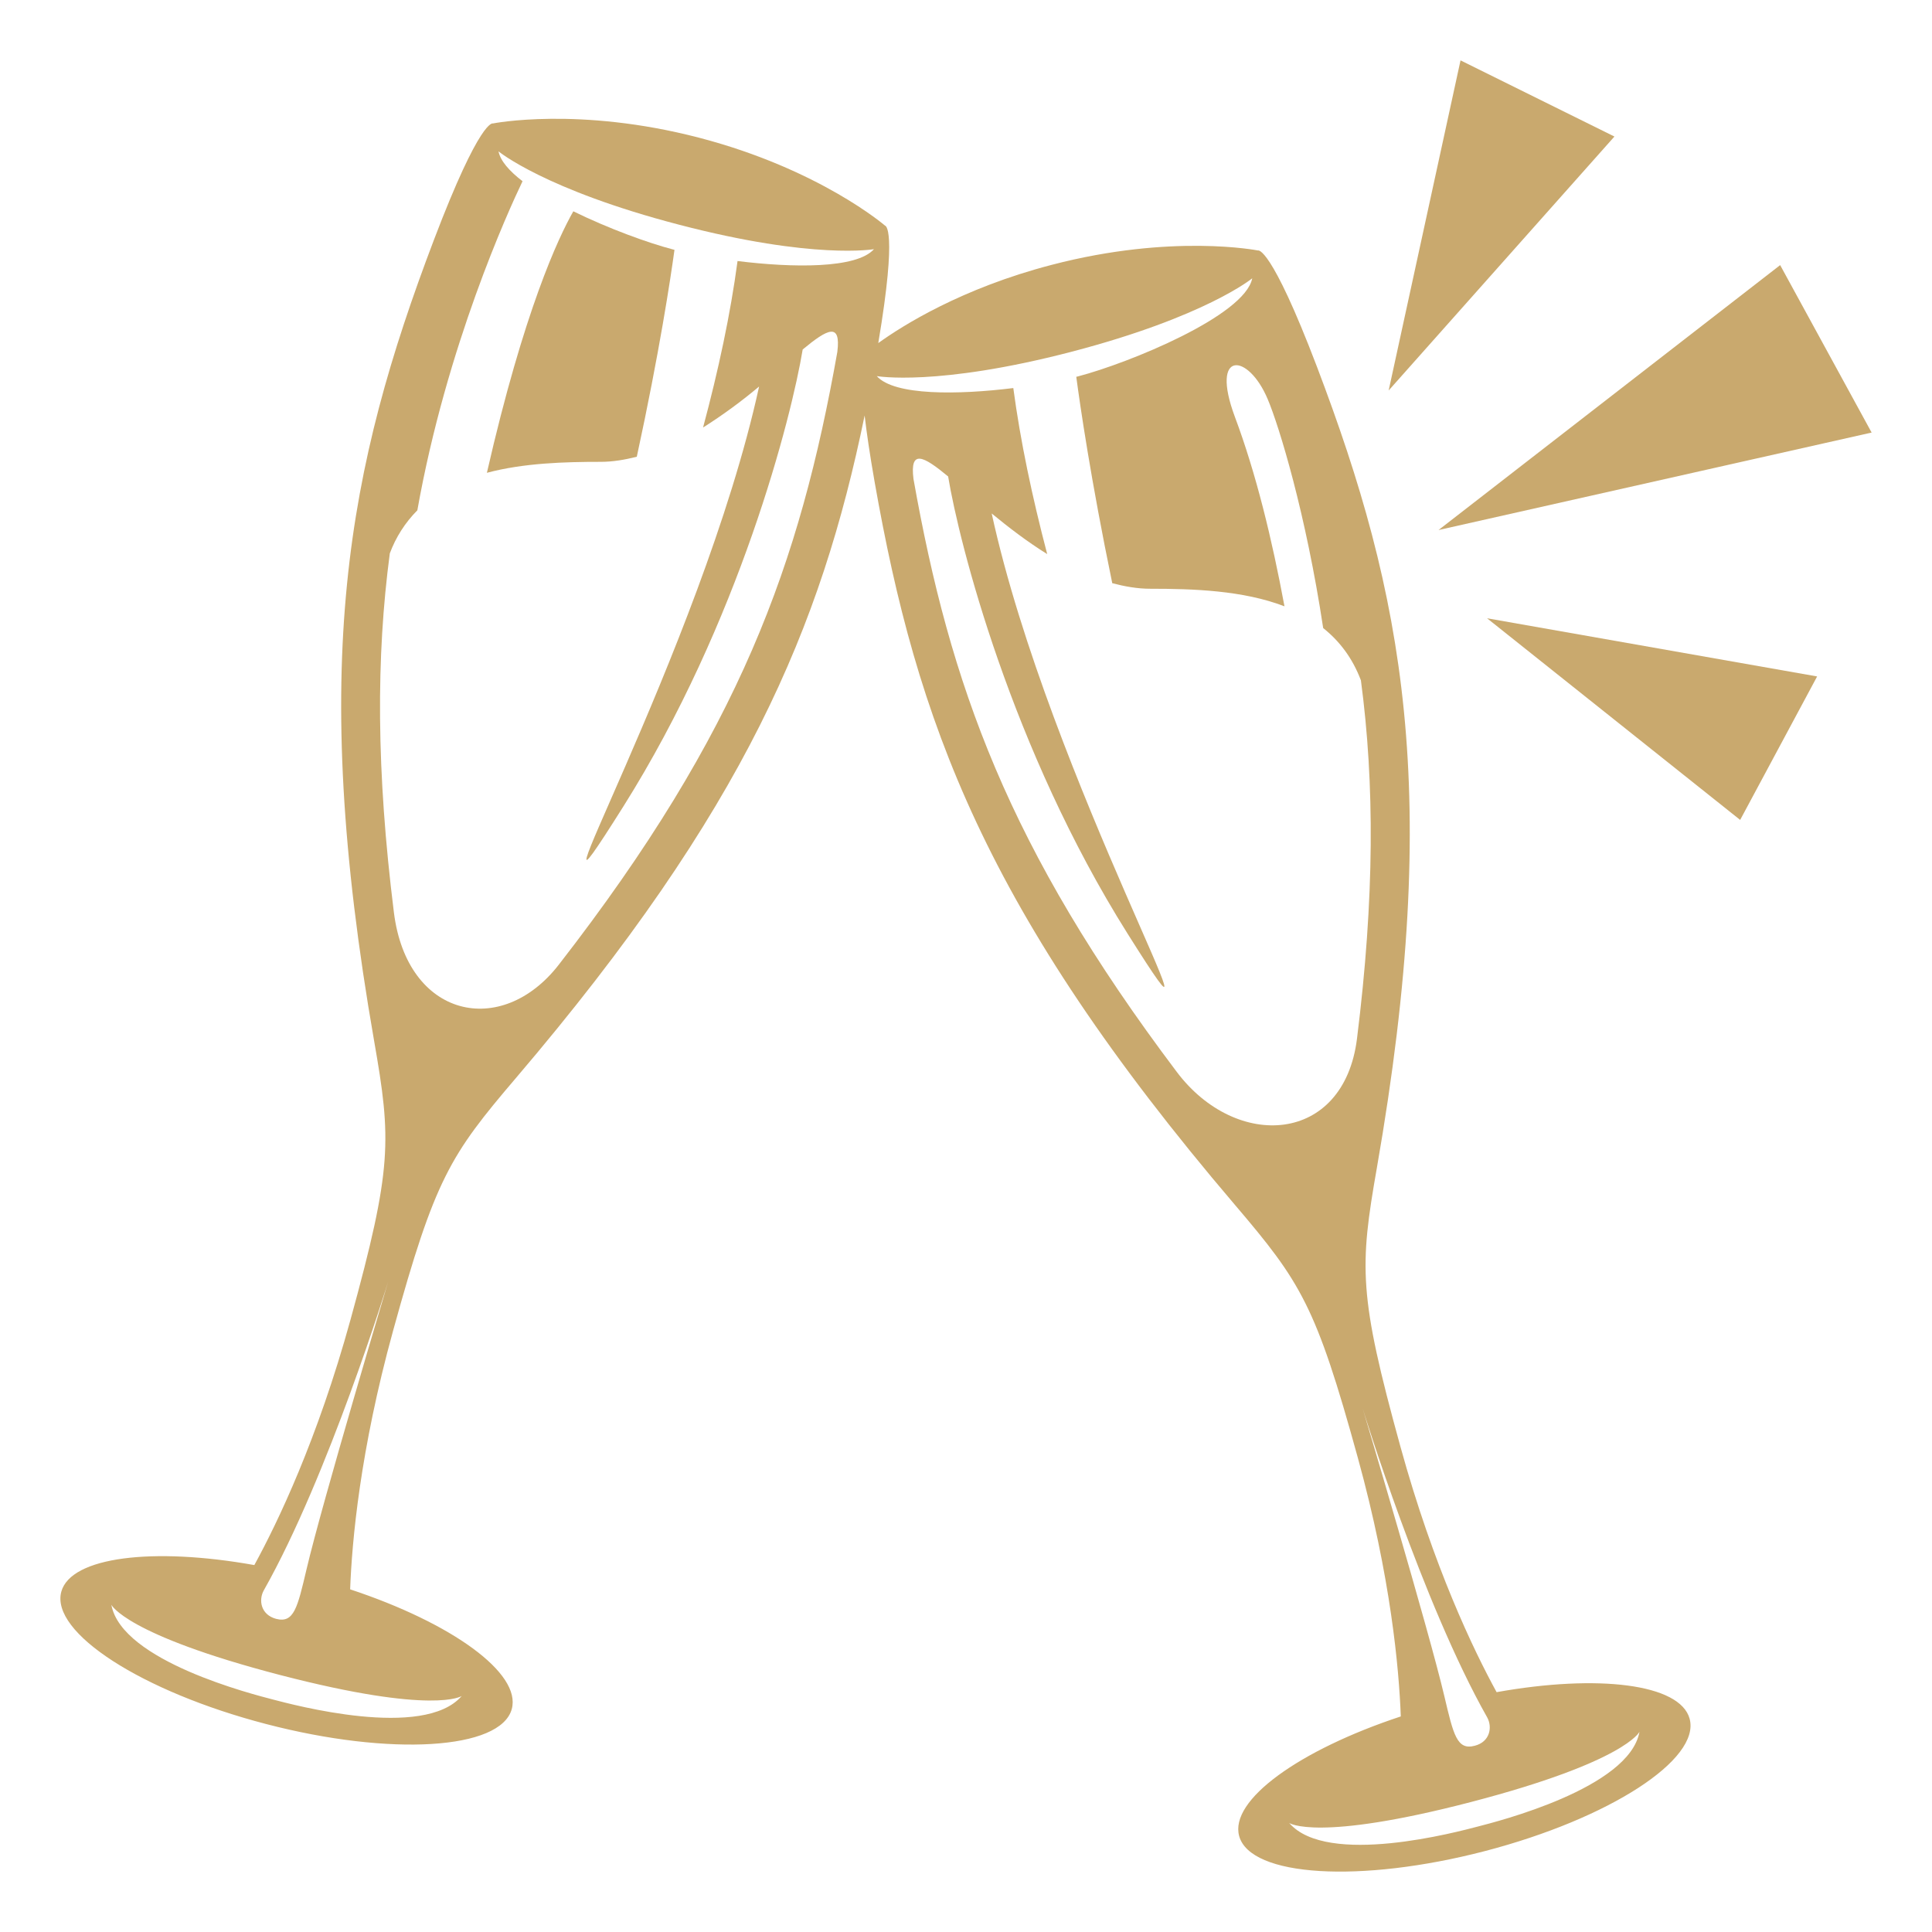
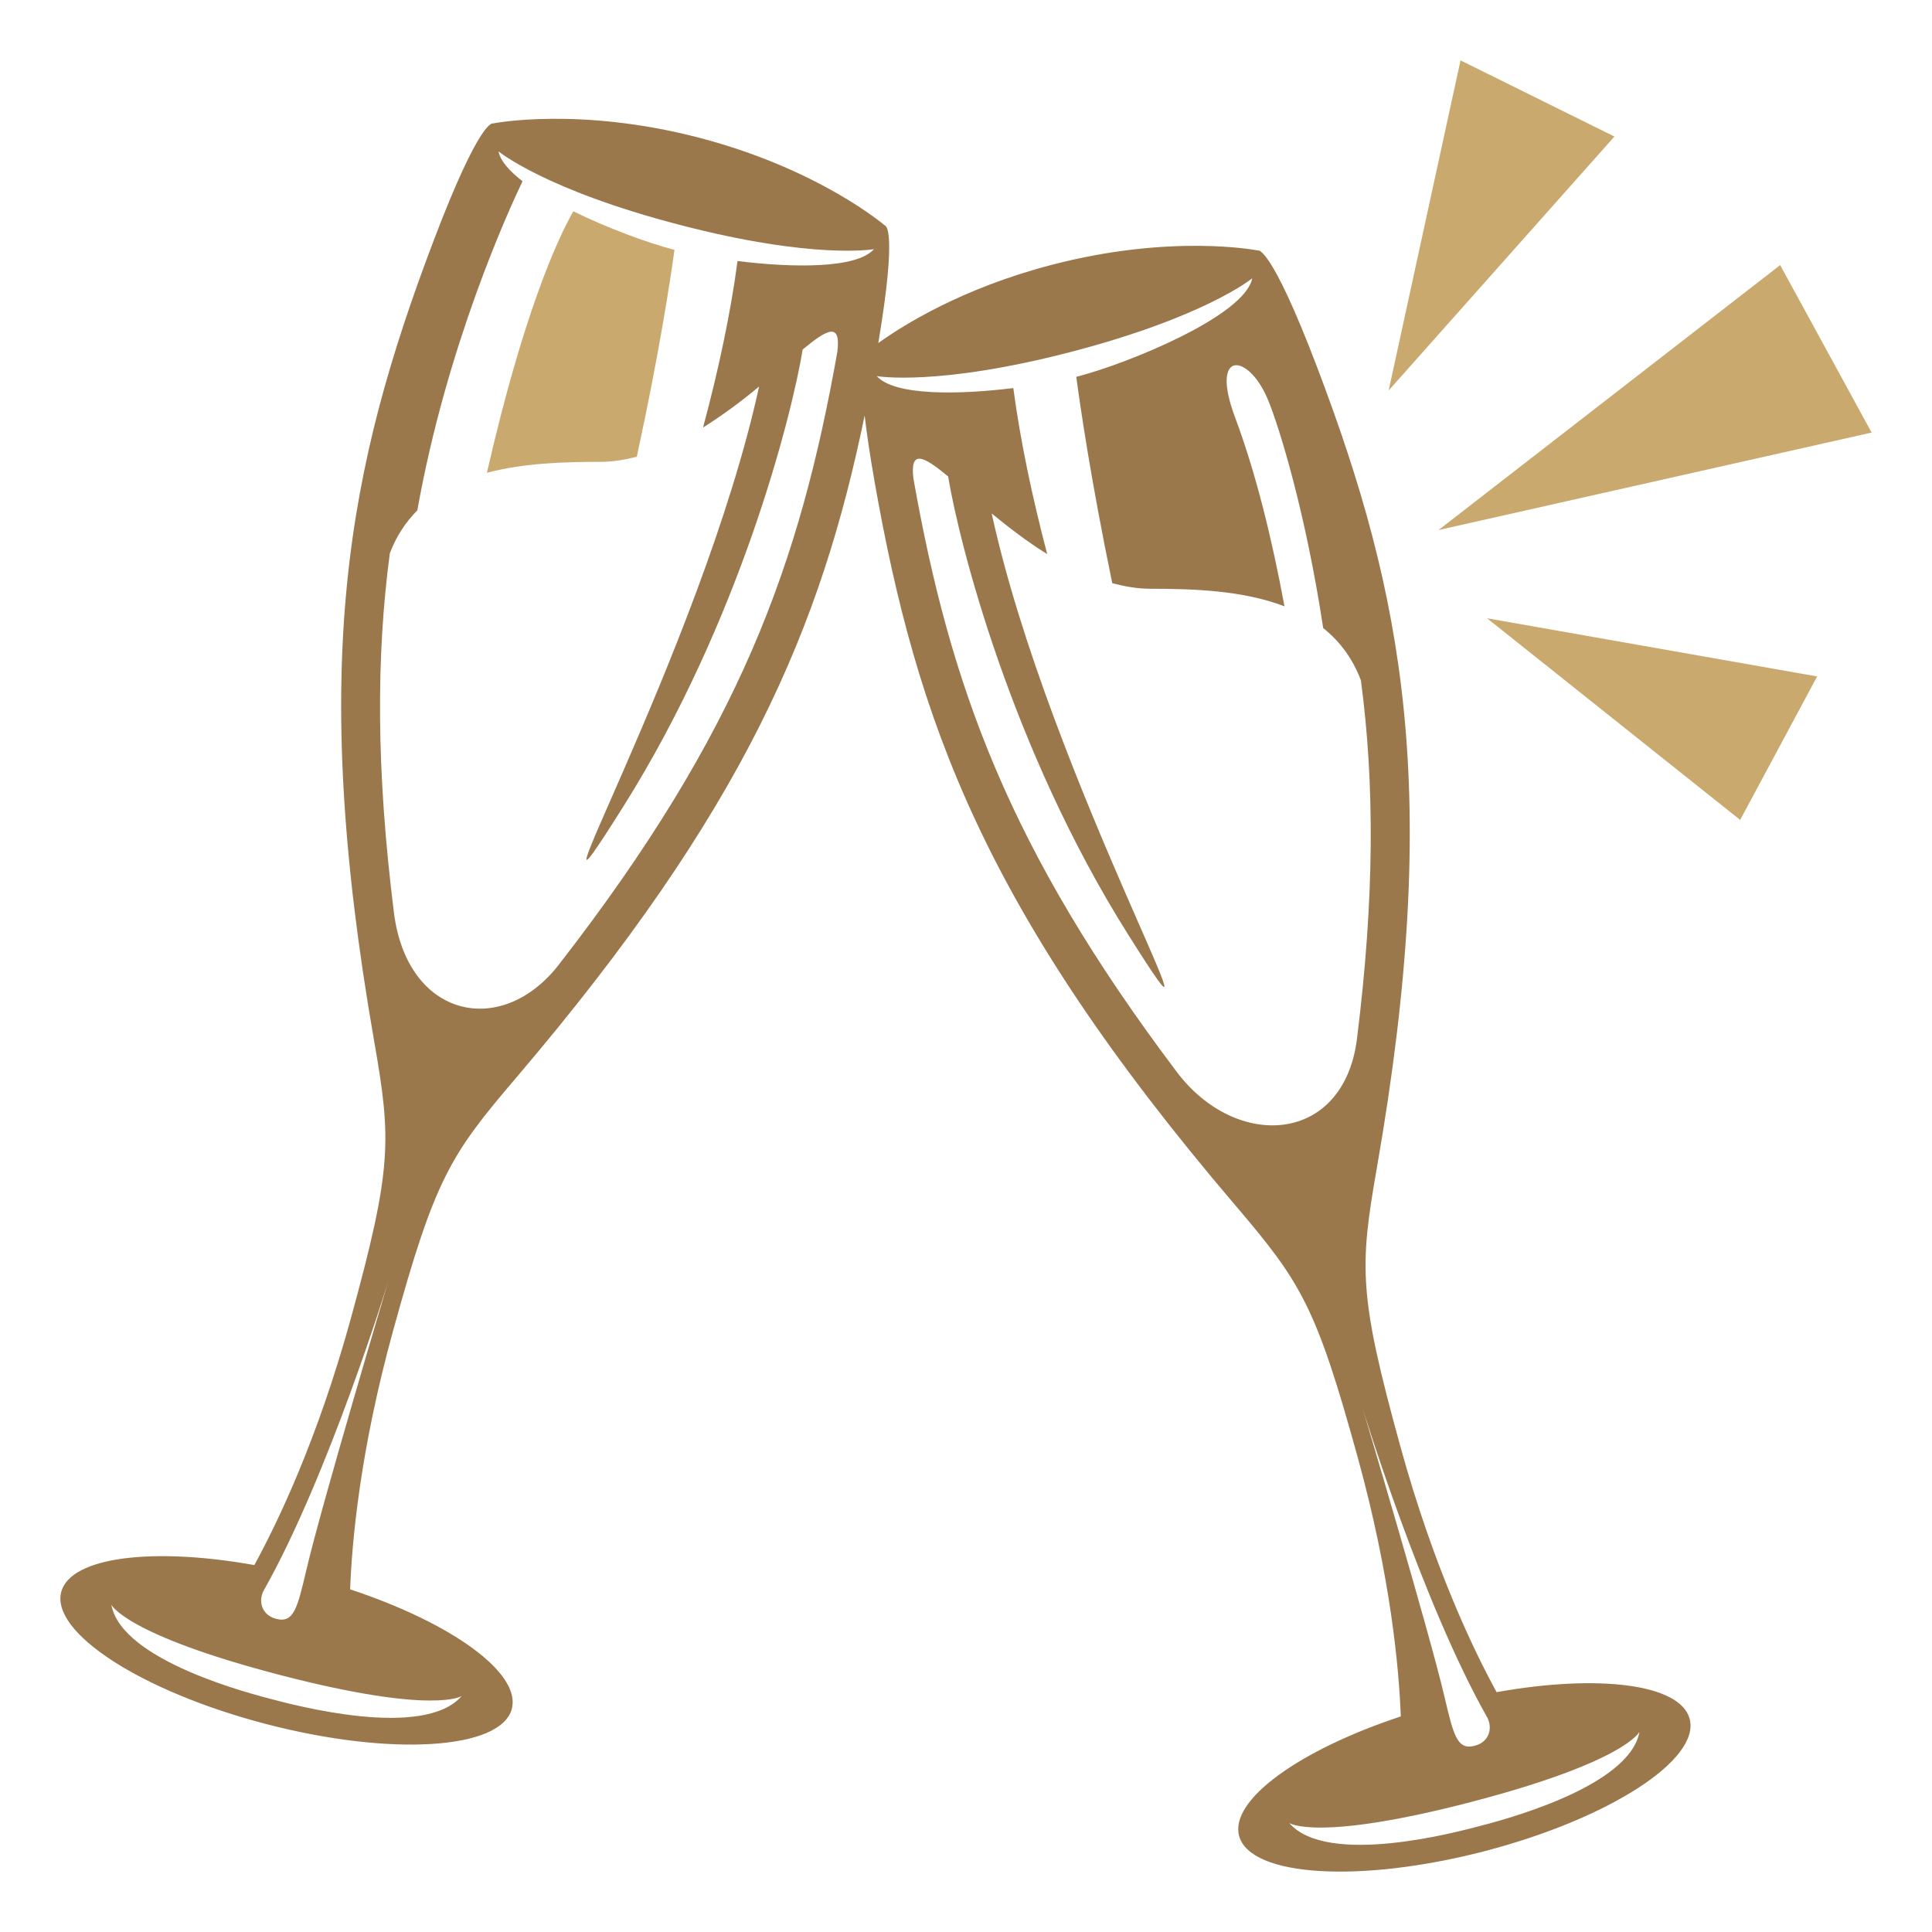
<svg xmlns="http://www.w3.org/2000/svg" width="1em" height="1em" viewBox="0 0 64 64">
-   <path fill="#c9a96e" d="M49.577 56.055c-.766-1.398-2.086-4.143-3.186-8.133c-1.391-5.041-1.356-5.947-.781-9.232c2.177-12.469.877-19.009-1.983-26.538c-1.542-4.049-1.954-3.854-1.954-3.854s-2.836-.569-6.832.475c-2.983.775-4.945 2.014-5.747 2.592c.649-3.85.226-3.889.226-3.889s-2.164-1.871-6.158-2.913c-3.998-1.042-6.835-.473-6.835-.473s-.411-.195-1.952 3.854c-2.861 7.53-4.16 14.068-1.982 26.536c.574 3.284.607 4.191-.781 9.232c-1.1 3.99-2.421 6.734-3.187 8.133c-3.358-.601-6.075-.273-6.394.881c-.37 1.352 2.667 3.313 6.79 4.386c4.117 1.073 7.761.851 8.132-.497c.326-1.188-1.985-2.852-5.354-3.966c.059-1.589.328-4.597 1.422-8.565c1.389-5.043 1.887-5.814 4.071-8.375c7.591-8.905 10.107-14.933 11.55-21.945c.066.568.17 1.283.332 2.206c1.395 7.908 3.631 14.203 11.934 23.942c2.186 2.566 2.684 3.338 4.072 8.379c1.094 3.973 1.364 6.98 1.423 8.568c-3.368 1.113-5.681 2.775-5.354 3.963c.371 1.35 4.014 1.57 8.135.499c4.12-1.073 7.16-3.037 6.786-4.389c-.319-1.153-3.032-1.479-6.393-.877m-34.283.127c-1.256 1.46-5.593.288-6.251.117c-.618-.162-5.017-1.264-5.354-3.139c0 0 .46.99 5.578 2.324c5.119 1.331 6.027.698 6.027.698m-5.141-4.192c-.299 1.271-.417 1.787-1.005 1.637c-.51-.135-.59-.624-.408-.947c2.143-3.793 4.118-10.222 4.118-10.222s-2.189 7.328-2.705 9.532M24.432 8.647c-.235 1.764-.636 3.627-1.142 5.515a17 17 0 0 0 1.856-1.358c-1.913 8.773-8.386 20.09-4.499 13.915c3.849-6.115 5.574-12.909 5.943-15.142c.824-.683 1.271-.911 1.148.08c-1.244 7.003-3.213 12.559-9.229 20.302c-1.9 2.446-5.021 1.766-5.46-1.729c-.588-4.7-.59-8.477-.136-11.899a4 4 0 0 1 .912-1.426c.969-5.447 3.021-9.936 3.485-10.902c-.436-.335-.734-.673-.796-.989c0 0 1.537 1.274 5.994 2.433c4.455 1.163 6.443.807 6.443.807c-.577.651-2.7.619-4.519.393m20.52 25.761c-.438 3.5-3.998 3.716-5.967 1.104c-5.6-7.425-7.516-12.844-8.725-19.647c-.123-.992.324-.765 1.148-.082c.369 2.229 2.095 9.025 5.943 15.143c3.888 6.178-2.588-5.144-4.5-13.917c.554.456 1.173.933 1.839 1.346c-.499-1.899-.891-3.758-1.123-5.5c-1.82.225-3.942.257-4.522-.396c0 0 1.988.355 6.445-.805c4.455-1.163 5.992-2.435 5.992-2.435c-.242 1.24-4.094 2.811-5.77 3.249l-.059.014c.125.935.479 3.395 1.192 6.837c.412.108.83.184 1.255.184c1.419 0 3.072.052 4.45.582c-.409-2.207-.941-4.403-1.644-6.279c-.828-2.221.441-2.123 1.088-.584c.38.899 1.265 3.79 1.838 7.583c.533.425.969.986 1.25 1.733c.454 3.417.454 7.183-.13 11.87m.19 12.256s1.975 6.43 4.121 10.223c.18.32.1.813-.41.943c-.588.157-.705-.361-1.005-1.633c-.517-2.202-2.706-9.533-2.706-9.533m3.819 13.841c-.661.172-4.997 1.344-6.255-.117c0 0 .908.638 6.027-.695c5.118-1.335 5.577-2.325 5.577-2.325c-.337 1.874-4.735 2.978-5.349 3.137" />
+   <path fill="#9B774C" d="M49.577 56.055c-.766-1.398-2.086-4.143-3.186-8.133c-1.391-5.041-1.356-5.947-.781-9.232c2.177-12.469.877-19.009-1.983-26.538c-1.542-4.049-1.954-3.854-1.954-3.854s-2.836-.569-6.832.475c-2.983.775-4.945 2.014-5.747 2.592c.649-3.85.226-3.889.226-3.889s-2.164-1.871-6.158-2.913c-3.998-1.042-6.835-.473-6.835-.473s-.411-.195-1.952 3.854c-2.861 7.53-4.16 14.068-1.982 26.536c.574 3.284.607 4.191-.781 9.232c-1.1 3.99-2.421 6.734-3.187 8.133c-3.358-.601-6.075-.273-6.394.881c-.37 1.352 2.667 3.313 6.79 4.386c4.117 1.073 7.761.851 8.132-.497c.326-1.188-1.985-2.852-5.354-3.966c.059-1.589.328-4.597 1.422-8.565c1.389-5.043 1.887-5.814 4.071-8.375c7.591-8.905 10.107-14.933 11.55-21.945c.066.568.17 1.283.332 2.206c1.395 7.908 3.631 14.203 11.934 23.942c2.186 2.566 2.684 3.338 4.072 8.379c1.094 3.973 1.364 6.98 1.423 8.568c-3.368 1.113-5.681 2.775-5.354 3.963c.371 1.35 4.014 1.57 8.135.499c4.12-1.073 7.16-3.037 6.786-4.389c-.319-1.153-3.032-1.479-6.393-.877m-34.283.127c-1.256 1.46-5.593.288-6.251.117c-.618-.162-5.017-1.264-5.354-3.139c0 0 .46.99 5.578 2.324c5.119 1.331 6.027.698 6.027.698m-5.141-4.192c-.299 1.271-.417 1.787-1.005 1.637c-.51-.135-.59-.624-.408-.947c2.143-3.793 4.118-10.222 4.118-10.222s-2.189 7.328-2.705 9.532M24.432 8.647c-.235 1.764-.636 3.627-1.142 5.515a17 17 0 0 0 1.856-1.358c-1.913 8.773-8.386 20.09-4.499 13.915c3.849-6.115 5.574-12.909 5.943-15.142c.824-.683 1.271-.911 1.148.08c-1.244 7.003-3.213 12.559-9.229 20.302c-1.9 2.446-5.021 1.766-5.46-1.729c-.588-4.7-.59-8.477-.136-11.899a4 4 0 0 1 .912-1.426c.969-5.447 3.021-9.936 3.485-10.902c-.436-.335-.734-.673-.796-.989c0 0 1.537 1.274 5.994 2.433c4.455 1.163 6.443.807 6.443.807c-.577.651-2.7.619-4.519.393m20.52 25.761c-.438 3.5-3.998 3.716-5.967 1.104c-5.6-7.425-7.516-12.844-8.725-19.647c-.123-.992.324-.765 1.148-.082c.369 2.229 2.095 9.025 5.943 15.143c3.888 6.178-2.588-5.144-4.5-13.917c.554.456 1.173.933 1.839 1.346c-.499-1.899-.891-3.758-1.123-5.5c-1.82.225-3.942.257-4.522-.396c0 0 1.988.355 6.445-.805c4.455-1.163 5.992-2.435 5.992-2.435c-.242 1.24-4.094 2.811-5.77 3.249l-.059.014c.125.935.479 3.395 1.192 6.837c.412.108.83.184 1.255.184c1.419 0 3.072.052 4.45.582c-.409-2.207-.941-4.403-1.644-6.279c-.828-2.221.441-2.123 1.088-.584c.38.899 1.265 3.79 1.838 7.583c.533.425.969.986 1.25 1.733c.454 3.417.454 7.183-.13 11.87m.19 12.256s1.975 6.43 4.121 10.223c.18.32.1.813-.41.943c-.588.157-.705-.361-1.005-1.633c-.517-2.202-2.706-9.533-2.706-9.533m3.819 13.841c-.661.172-4.997 1.344-6.255-.117c0 0 .908.638 6.027-.695c5.118-1.335 5.577-2.325 5.577-2.325c-.337 1.874-4.735 2.978-5.349 3.137" />
  <path fill="#c9a96e" d="M18.992 7c-.491.862-1.632 3.279-2.863 8.662c1.221-.325 2.577-.363 3.771-.363c.404 0 .803-.07 1.195-.169c.752-3.469 1.12-5.922 1.248-6.854l-.055-.014c-.809-.211-2.124-.687-3.296-1.262M62 14.329l-3.03-5.547l-11.317 8.776zm-4.355 12.832l2.55-4.753l-10.934-1.927zM48.382 2l-2.381 10.935l7.479-8.412z" />
</svg>
